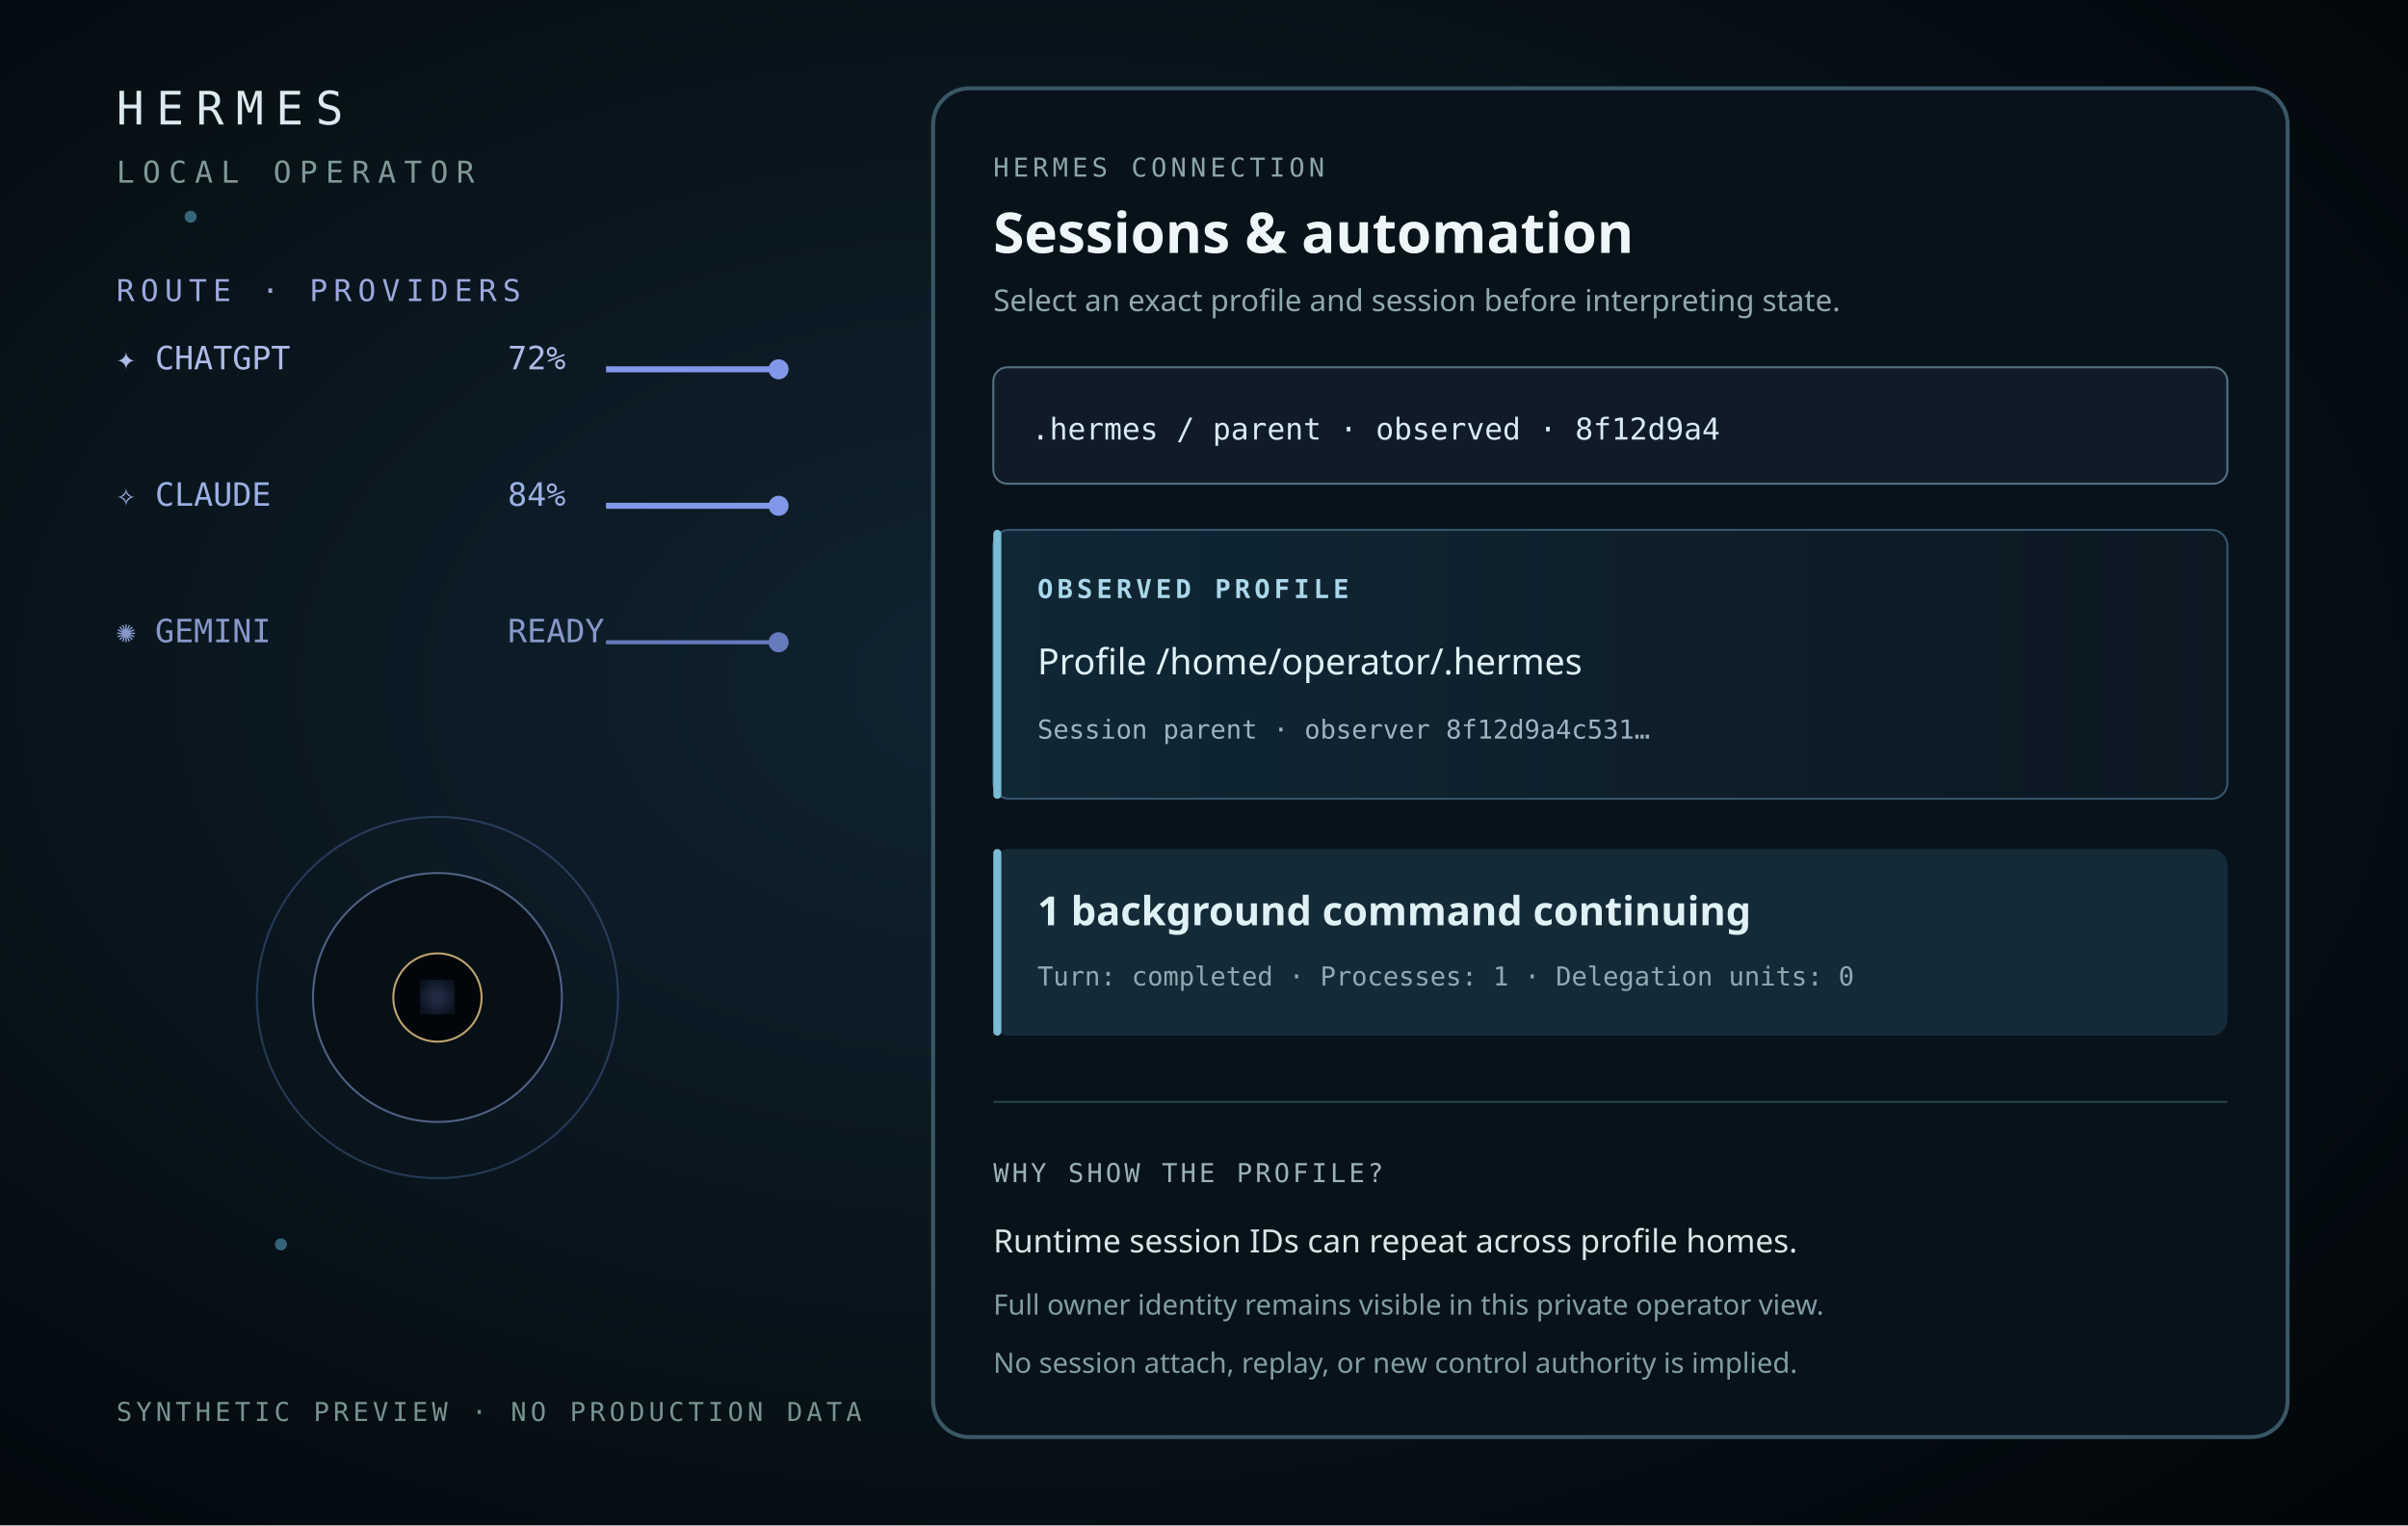
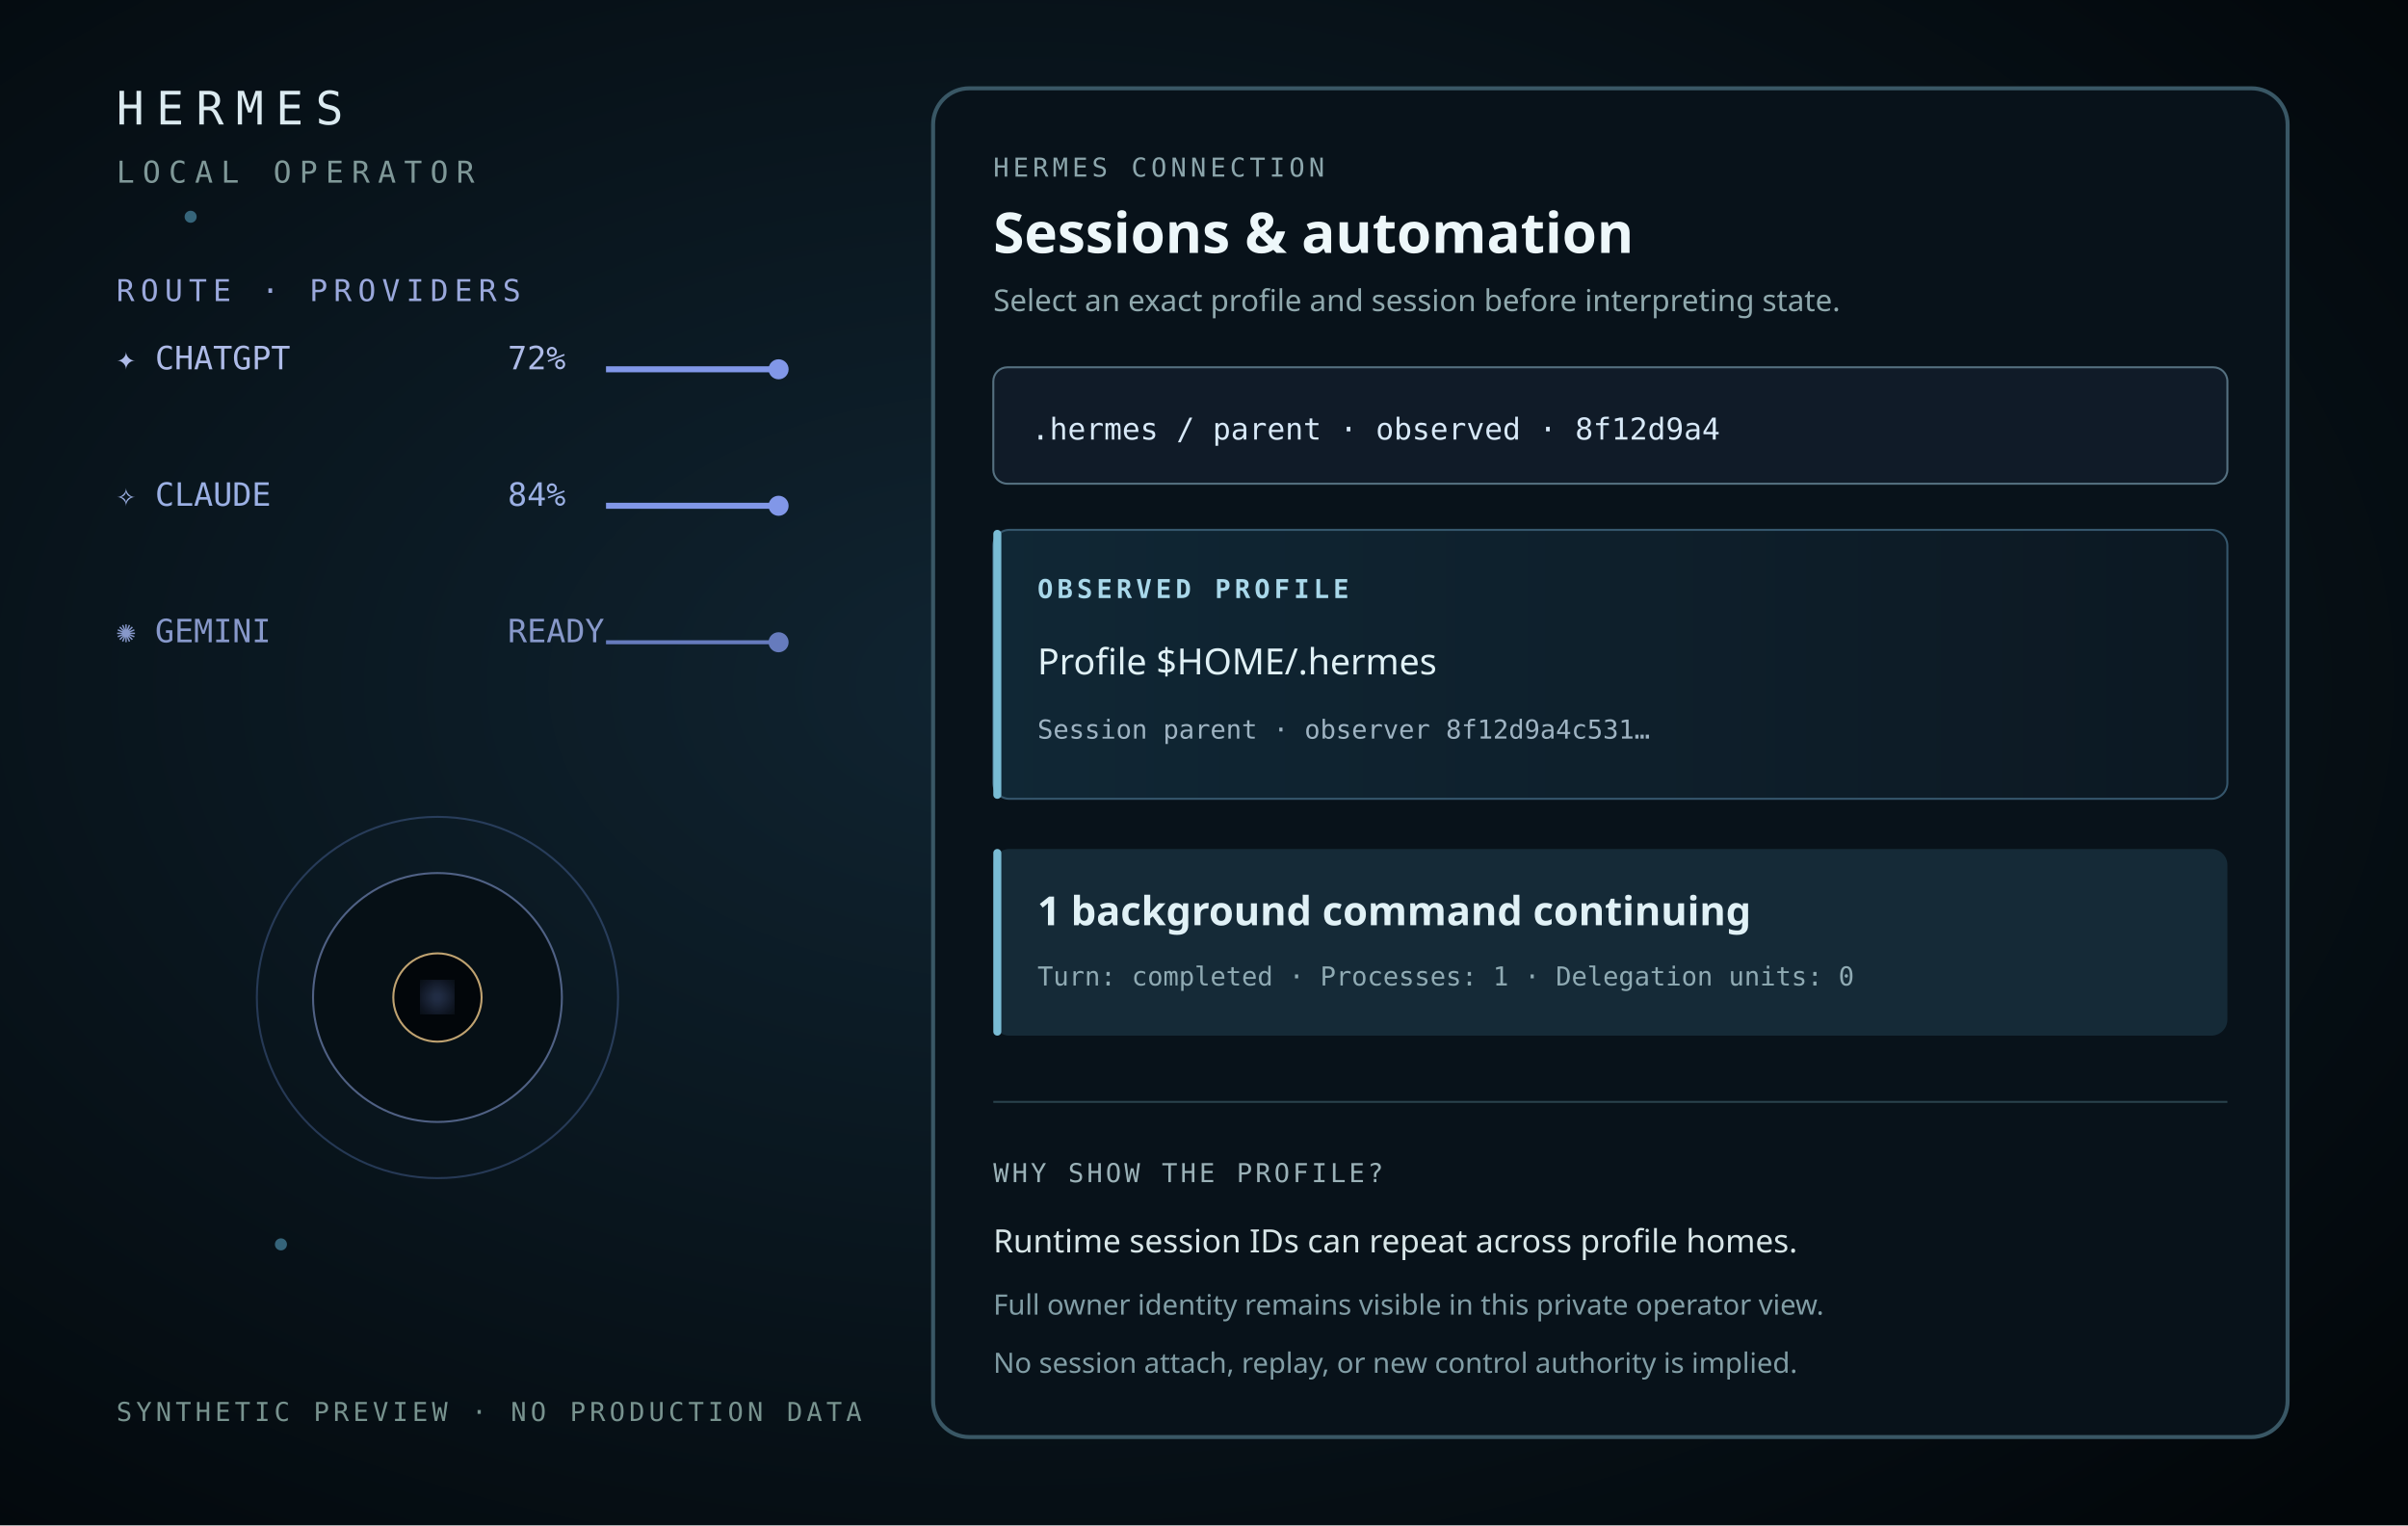
<svg xmlns="http://www.w3.org/2000/svg" width="1200" height="760" viewBox="0 0 1200 760" role="img" aria-labelledby="title desc">
  <defs>
    <radialGradient id="bg" cx="42%" cy="45%" r="76%">
      <stop stop-color="#102431" />
      <stop offset="1" stop-color="#020609" />
    </radialGradient>
    <linearGradient id="card" x1="0" x2="1">
      <stop stop-color="#102735" />
      <stop offset="1" stop-color="#0c1822" />
    </linearGradient>
    <filter id="glow">
      <feGaussianBlur stdDeviation="8" />
    </filter>
  </defs>
  <rect width="1200" height="760" fill="url(#bg)" />
  <g opacity=".5" fill="#64b7dc">
    <circle cx="95" cy="108" r="3" />
    <circle cx="1100" cy="120" r="4" />
    <circle cx="1045" cy="668" r="3" />
    <circle cx="140" cy="620" r="3" />
  </g>
  <g font-family="ui-monospace, SFMono-Regular, Menlo, monospace">
    <text x="58" y="62" fill="#dbeaf0" font-size="23" letter-spacing="6">HERMES</text>
    <text x="58" y="91" fill="#7f9898" font-size="15" letter-spacing="4">LOCAL OPERATOR</text>
    <text x="58" y="150" fill="#9aa8dc" font-size="15" letter-spacing="3">ROUTE · PROVIDERS</text>
    <g transform="translate(58 184)">
      <text y="0" fill="#aebbe8" font-size="16">✦ CHATGPT</text>
      <text x="195" y="0" fill="#aebbe8" font-size="16">72%</text>
      <line x1="244" x2="330" stroke="#8197e8" stroke-width="3" />
      <circle cx="330" r="5" fill="#8197e8" />
      <text y="68" fill="#9bb0e4" font-size="16">✧ CLAUDE</text>
      <text x="195" y="68" fill="#9bb0e4" font-size="16">84%</text>
      <line x1="244" y1="68" x2="330" y2="68" stroke="#8197e8" stroke-width="3" />
      <circle cx="330" cy="68" r="5" fill="#8197e8" />
      <text y="136" fill="#8798ca" font-size="16">✺ GEMINI</text>
      <text x="195" y="136" fill="#8798ca" font-size="16">READY</text>
      <line x1="244" y1="136" x2="330" y2="136" stroke="#667bbd" stroke-width="2" />
      <circle cx="330" cy="136" r="5" fill="#667bbd" />
    </g>
    <text x="58" y="708" fill="#78938f" font-size="13" letter-spacing="2">SYNTHETIC PREVIEW · NO PRODUCTION DATA</text>
  </g>
  <circle cx="218" cy="497" r="90" fill="none" stroke="#6687d0" stroke-opacity=".32" />
  <circle cx="218" cy="497" r="62" fill="#061016" stroke="#8aa0db" stroke-opacity=".55" />
  <circle cx="218" cy="497" r="22" fill="#02060a" stroke="#c0a371" />
  <circle cx="218" cy="497" r="7" fill="#83a7ff" filter="url(#glow)" opacity=".8" />
  <g transform="translate(465 44)">
    <rect width="675" height="672" rx="18" fill="#08121a" stroke="#395765" stroke-width="2" />
    <text x="30" y="44" fill="#8ca6ac" font-family="ui-monospace, monospace" font-size="13" letter-spacing="2">HERMES CONNECTION</text>
    <text x="30" y="82" fill="#edf7fa" font-family="system-ui, sans-serif" font-size="28" font-weight="650">Sessions &amp; automation</text>
    <text x="30" y="111" fill="#8fa8ad" font-family="system-ui, sans-serif" font-size="15">Select an exact profile and session before interpreting state.</text>
    <rect x="30" y="139" width="615" height="58" rx="7" fill="#101b28" stroke="#557080" />
    <text x="49" y="175" fill="#d8e9f8" font-family="ui-monospace, monospace" font-size="15">.hermes / parent · observed · 8f12d9a4</text>
    <g transform="translate(30 220)">
      <rect width="615" height="134" rx="8" fill="url(#card)" stroke="#35566c" />
      <rect width="4" height="134" rx="2" fill="#79bcd5" />
      <text x="22" y="34" fill="#a9d8ea" font-family="ui-monospace, monospace" font-size="13" font-weight="700" letter-spacing="2">OBSERVED PROFILE</text>
-       <text x="22" y="72" fill="#e0f1f6" font-family="system-ui, sans-serif" font-size="18">Profile /home/operator/.hermes</text>
+       <text x="22" y="72" fill="#e0f1f6" font-family="system-ui, sans-serif" font-size="18">Profile $HOME/.hermes</text>
      <text x="22" y="104" fill="#9eb3c2" font-family="ui-monospace, monospace" font-size="13">Session parent · observer 8f12d9a4c531…</text>
    </g>
    <g transform="translate(30 379)">
      <rect width="615" height="93" rx="8" fill="#152a37" />
      <rect width="4" height="93" rx="2" fill="#79bcd5" />
      <text x="22" y="38" fill="#e0f1f6" font-family="system-ui, sans-serif" font-size="20" font-weight="620">1 background command continuing</text>
      <text x="22" y="68" fill="#8faab3" font-family="ui-monospace, monospace" font-size="13">Turn: completed · Processes: 1 · Delegation units: 0</text>
    </g>
    <line x1="30" y1="505" x2="645" y2="505" stroke="#29414c" />
    <text x="30" y="545" fill="#9bb2b8" font-family="ui-monospace, monospace" font-size="13" letter-spacing="1.5">WHY SHOW THE PROFILE?</text>
    <text x="30" y="580" fill="#d8e6e8" font-family="system-ui, sans-serif" font-size="16">Runtime session IDs can repeat across profile homes.</text>
    <text x="30" y="611" fill="#819da5" font-family="system-ui, sans-serif" font-size="14">Full owner identity remains visible in this private operator view.</text>
    <text x="30" y="640" fill="#819da5" font-family="system-ui, sans-serif" font-size="14">No session attach, replay, or new control authority is implied.</text>
  </g>
</svg>
